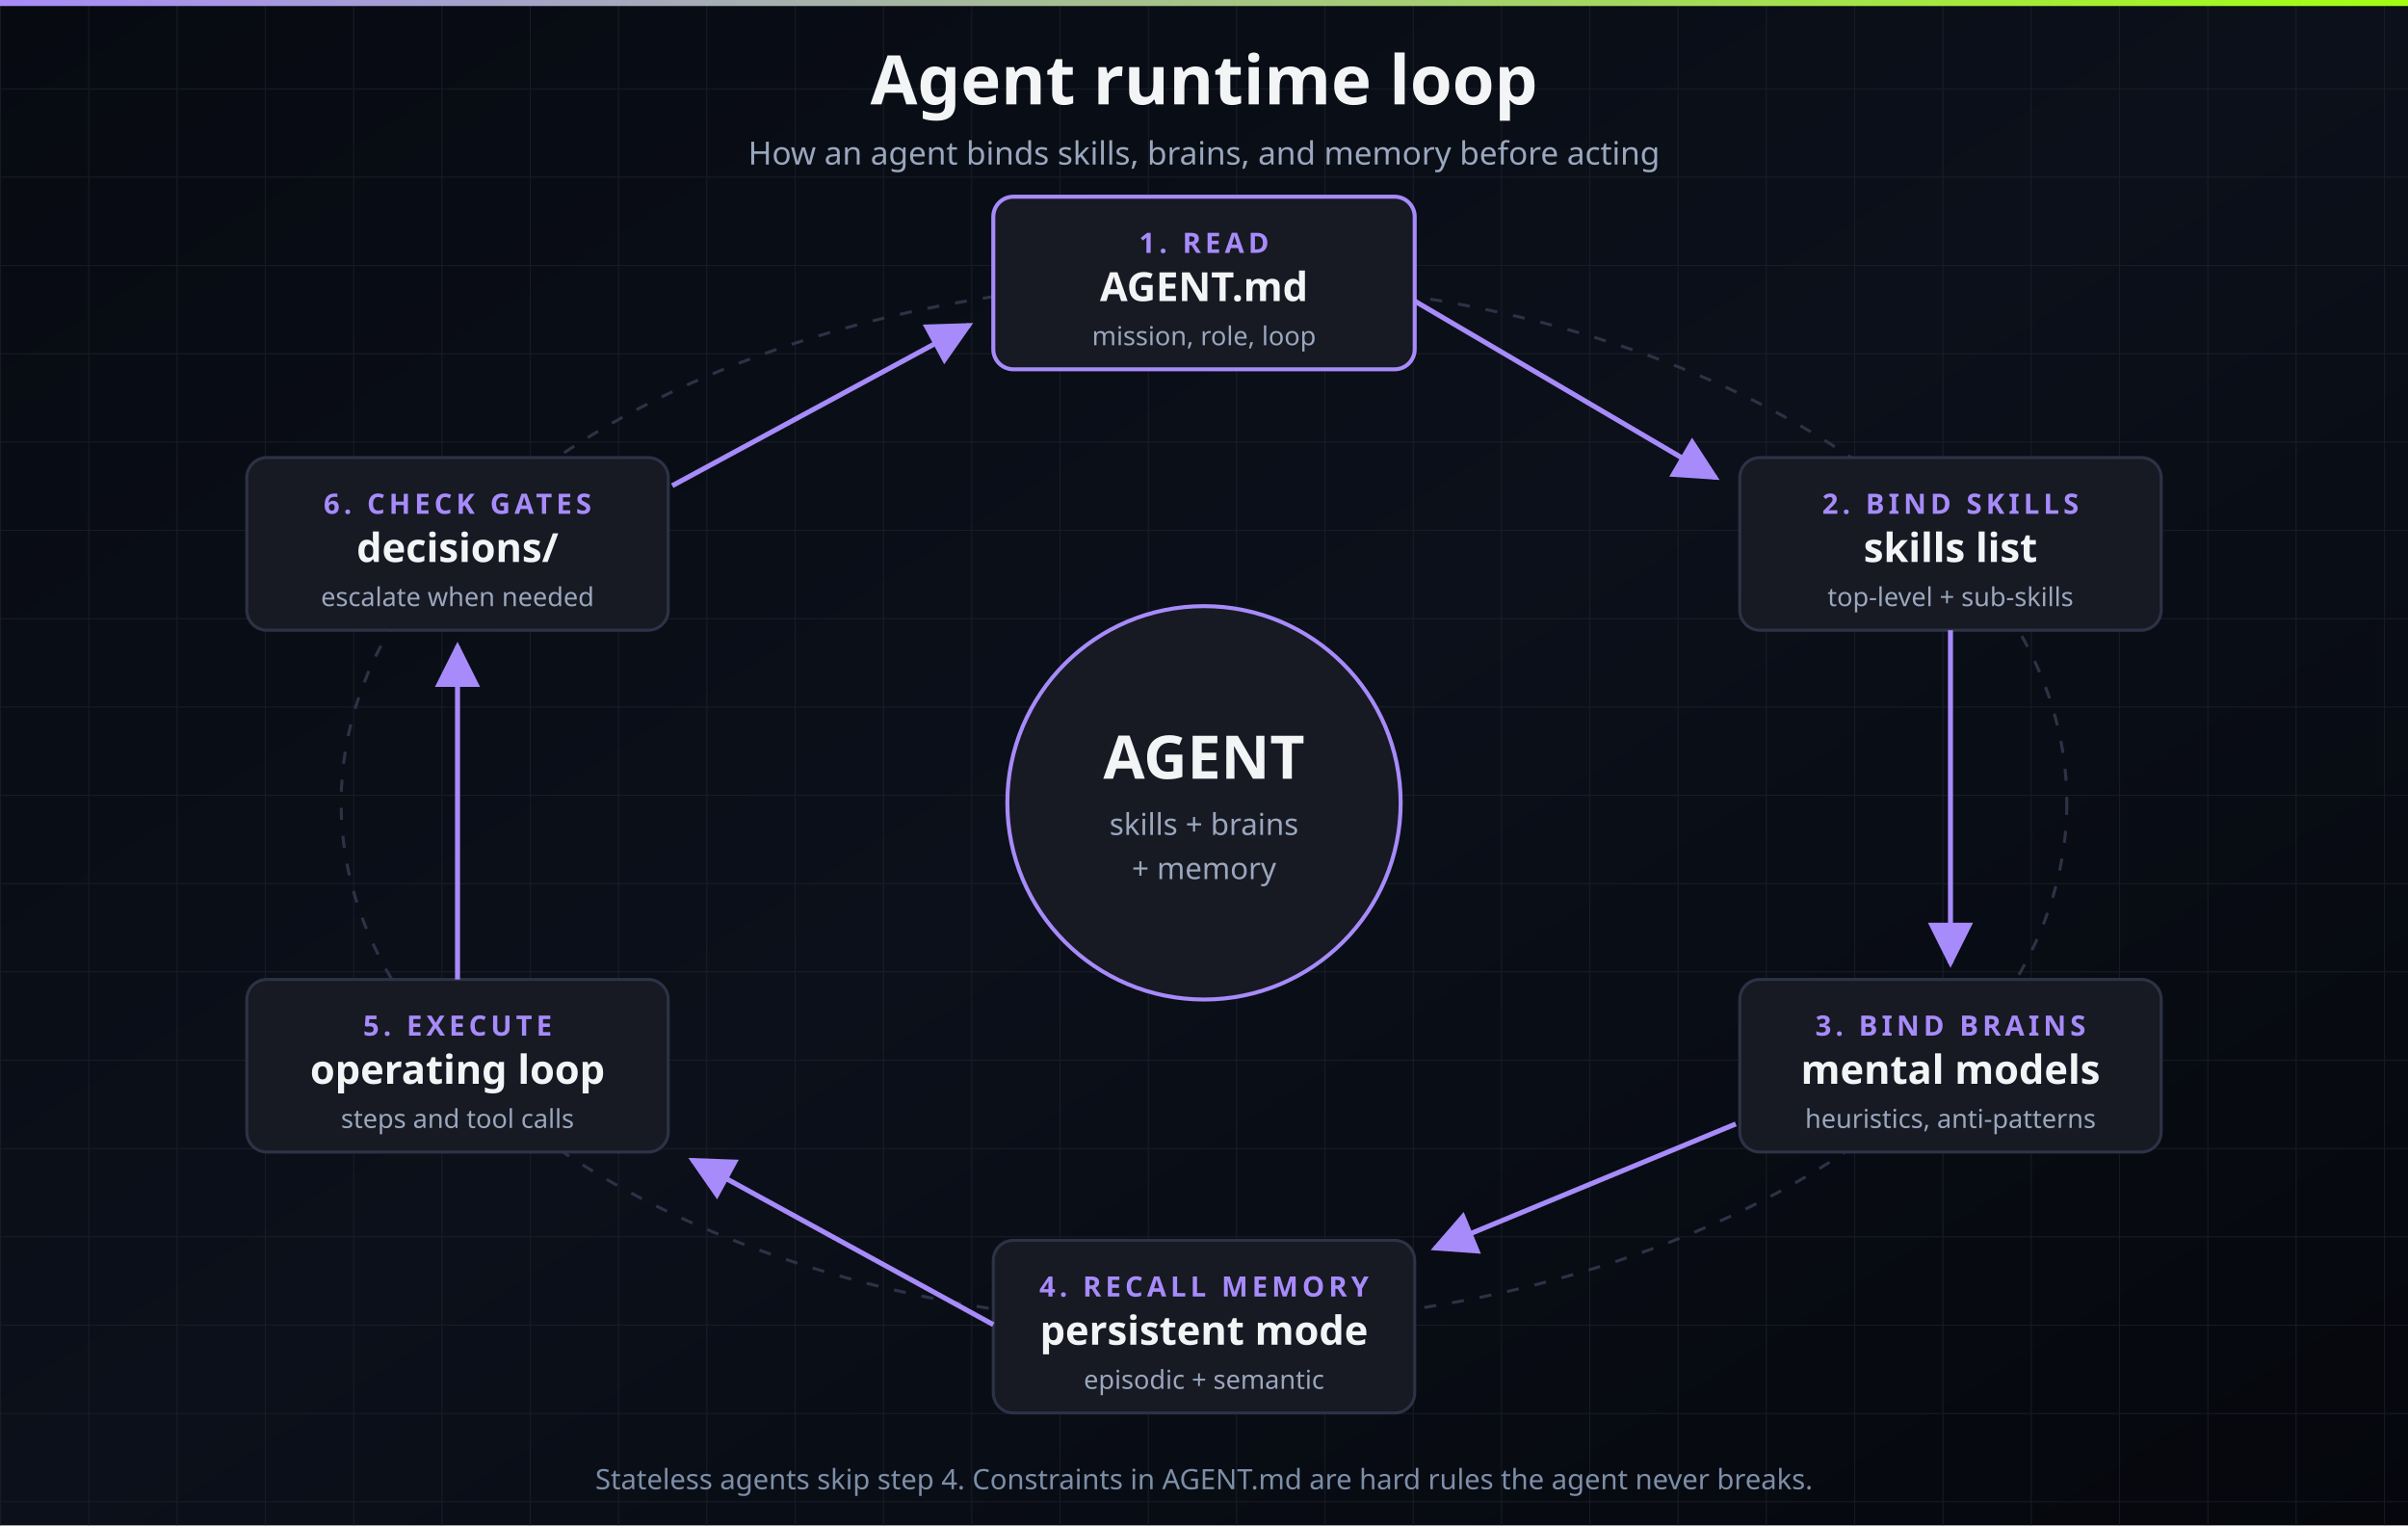
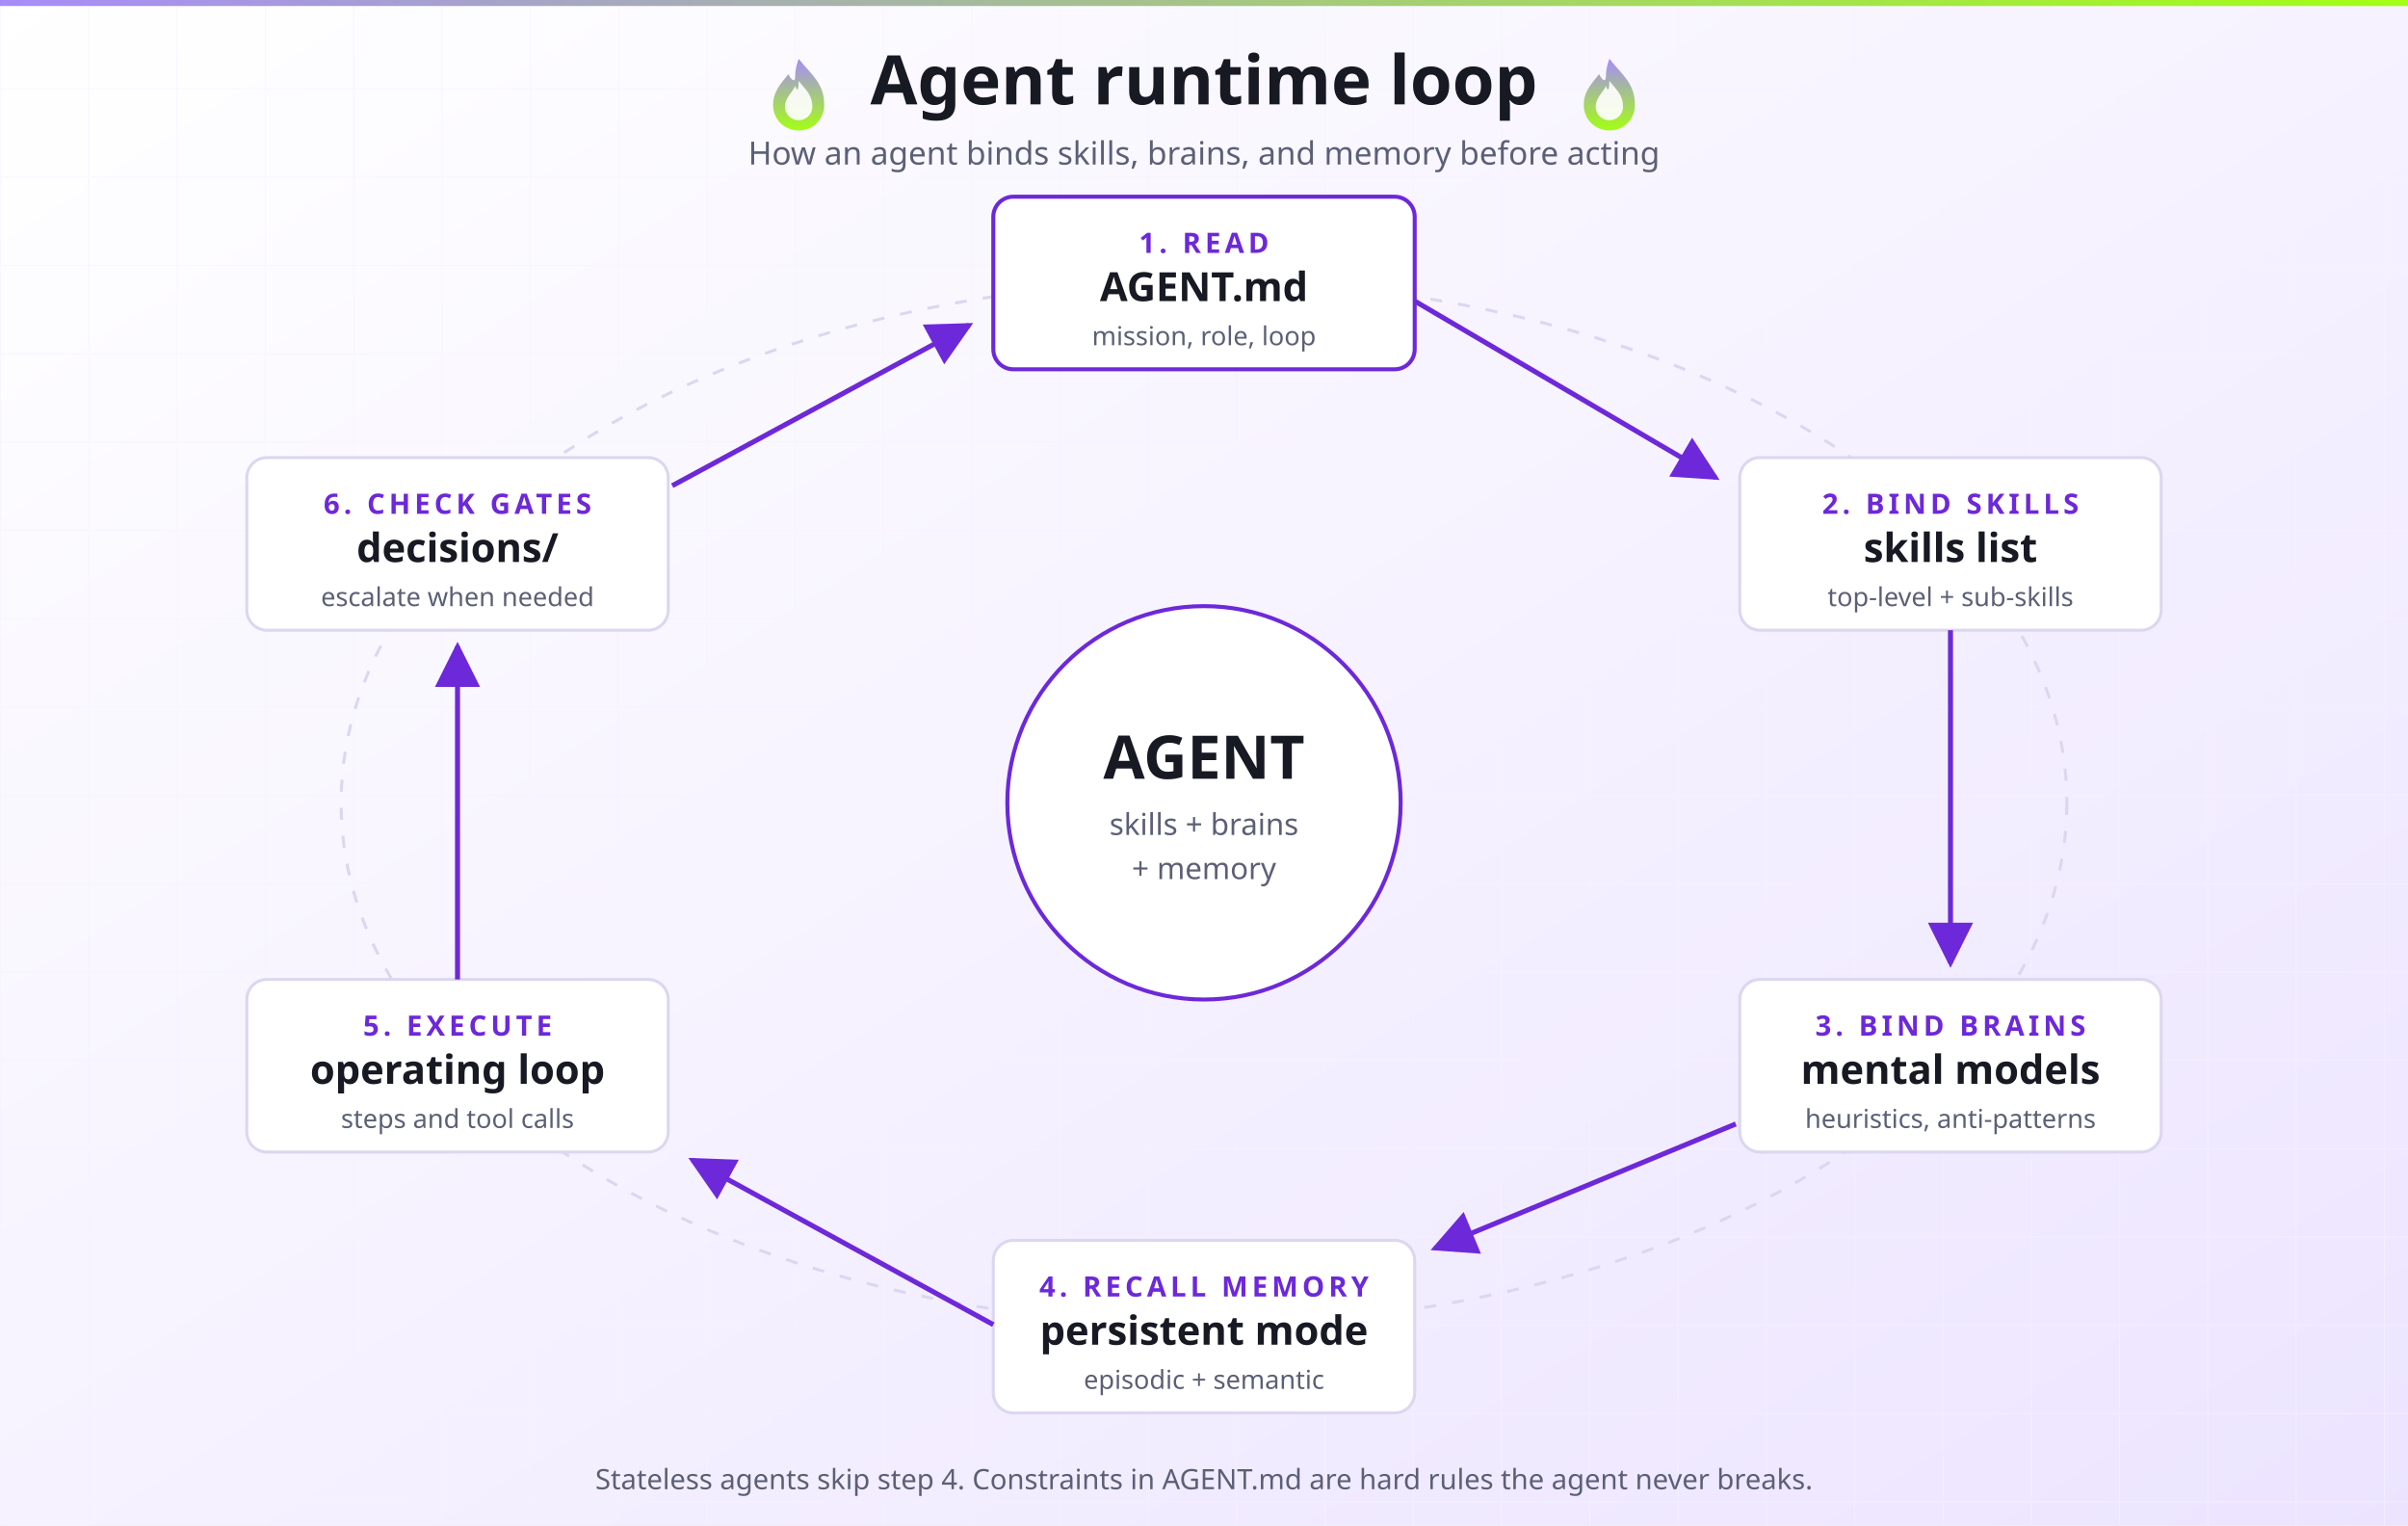
<svg xmlns="http://www.w3.org/2000/svg" viewBox="0 0 1200 760" font-family="sans-serif" role="img" aria-label="Agent runtime loop: read agent file, bind skills, bind brains, recall memory, execute, check gates">
  <defs>
+     <linearGradient id="flameg" x1="0" y1="0" x2="0" y2="1">
+       <stop offset="0" stop-color="#A78BFA" />
+       <stop offset="1" stop-color="#A3FF12" />
+     </linearGradient>
+     <g id="flame">
+       <path d="M0,-22 C7,-13 15,-8 15,5 C15,14 8,20 0,20 C-8,20 -15,14 -15,5 C-15,-3 -10,-8 -6,-13 C-4,-9 -2,-8 -2,-12 C-2,-16 -1,-19 0,-22 Z" fill="url(#flameg)" />
+       <path d="M0,-9 C4,-4 8,-1 8,6 C8,11 4,14 0,14 C-4,14 -8,11 -8,6 C-8,1 -4,-2 -2,-6 C-1,-3 0,-3 0,-9 Z" fill="#FFFFFF" opacity="0.9" />
+     </g>
+   </defs>
+   <defs>
    <linearGradient id="bg" x1="0" y1="0" x2="1" y2="1">
-       <stop offset="0" stop-color="#070a11" />
-       <stop offset="0.5" stop-color="#0b101a" />
-       <stop offset="1" stop-color="#05070c" />
+       <stop offset="0" stop-color="#FFFFFF" />
+       <stop offset="0.5" stop-color="#F6F2FF" />
+       <stop offset="1" stop-color="#ECE4FF" />
    </linearGradient>
    <linearGradient id="accent" x1="0" y1="0" x2="1" y2="0">
      <stop offset="0" stop-color="#A78BFA" />
      <stop offset="1" stop-color="#A3FF12" />
    </linearGradient>
    <pattern id="grid" width="44" height="44" patternUnits="userSpaceOnUse">
-       <path d="M 44 0 L 0 0 0 44" fill="none" stroke="#222431" stroke-width="1" opacity="0.6" />
+       <path d="M 44 0 L 0 0 0 44" fill="none" stroke="#F5F2FF" stroke-width="1" opacity="0.6" />
    </pattern>
    <marker id="arrow" viewBox="0 0 10 10" refX="9" refY="5" markerWidth="9" markerHeight="9" orient="auto-start-reverse">
-       <path d="M 0 0 L 10 5 L 0 10 z" fill="#A78BFA" />
+       <path d="M 0 0 L 10 5 L 0 10 z" fill="#6D28D9" />
    </marker>
  </defs>
  <rect width="1200" height="760" fill="url(#bg)" />
  <rect width="1200" height="760" fill="url(#grid)" />
  <rect width="1200" height="3" fill="url(#accent)" />
-   <text x="600" y="52" fill="#f3f4f6" font-size="34" font-weight="800" text-anchor="middle">Agent runtime loop</text>
-   <text x="600" y="82" fill="#9aa7bd" font-size="16" text-anchor="middle">How an agent binds skills, brains, and memory before acting</text>
-   <ellipse cx="600" cy="400" rx="430" ry="260" fill="none" stroke="#2E3247" stroke-width="1.5" stroke-dasharray="6 8" />
-   <circle cx="600" cy="400" r="98" fill="#171923" stroke="#A78BFA" stroke-width="2" />
-   <text x="600" y="388" fill="#f3f4f6" font-size="30" font-weight="800" text-anchor="middle">AGENT</text>
-   <text x="600" y="416" fill="#9aa7bd" font-size="15" text-anchor="middle">skills + brains</text>
-   <text x="600" y="438" fill="#9aa7bd" font-size="15" text-anchor="middle">+ memory</text>
+   <text x="600" y="52" fill="#171923" font-size="34" font-weight="800" text-anchor="middle">Agent runtime loop</text>
+   <use href="#flame" transform="translate(398,48) scale(0.85)" />
+   <use href="#flame" transform="translate(802,48) scale(0.85)" />
+   <text x="600" y="82" fill="#5B6076" font-size="16" text-anchor="middle">How an agent binds skills, brains, and memory before acting</text>
+   <ellipse cx="600" cy="400" rx="430" ry="260" fill="none" stroke="#DCD7F0" stroke-width="1.5" stroke-dasharray="6 8" />
+   <circle cx="600" cy="400" r="98" fill="#FFFFFF" stroke="#6D28D9" stroke-width="2" />
+   <text x="600" y="388" fill="#171923" font-size="30" font-weight="800" text-anchor="middle">AGENT</text>
+   <text x="600" y="416" fill="#5B6076" font-size="15" text-anchor="middle">skills + brains</text>
+   <text x="600" y="438" fill="#5B6076" font-size="15" text-anchor="middle">+ memory</text>
  <g>
-     <rect x="495" y="98" width="210" height="86" rx="10" fill="#171923" stroke="#A78BFA" stroke-width="2" />
-     <text x="600" y="126" fill="#A78BFA" font-size="14" font-weight="700" letter-spacing="2" text-anchor="middle">1. READ</text>
-     <text x="600" y="150" fill="#f3f4f6" font-size="20" font-weight="700" text-anchor="middle">AGENT.md</text>
-     <text x="600" y="172" fill="#9aa7bd" font-size="13" text-anchor="middle">mission, role, loop</text>
+     <rect x="495" y="98" width="210" height="86" rx="10" fill="#FFFFFF" stroke="#6D28D9" stroke-width="2" />
+     <text x="600" y="126" fill="#6D28D9" font-size="14" font-weight="700" letter-spacing="2" text-anchor="middle">1. READ</text>
+     <text x="600" y="150" fill="#171923" font-size="20" font-weight="700" text-anchor="middle">AGENT.md</text>
+     <text x="600" y="172" fill="#5B6076" font-size="13" text-anchor="middle">mission, role, loop</text>
  </g>
  <g>
-     <rect x="867" y="228" width="210" height="86" rx="10" fill="#171923" stroke="#2E3247" stroke-width="1.5" />
-     <text x="972" y="256" fill="#A78BFA" font-size="14" font-weight="700" letter-spacing="2" text-anchor="middle">2. BIND SKILLS</text>
-     <text x="972" y="280" fill="#f3f4f6" font-size="20" font-weight="700" text-anchor="middle">skills list</text>
-     <text x="972" y="302" fill="#9aa7bd" font-size="13" text-anchor="middle">top-level + sub-skills</text>
+     <rect x="867" y="228" width="210" height="86" rx="10" fill="#FFFFFF" stroke="#DCD7F0" stroke-width="1.5" />
+     <text x="972" y="256" fill="#6D28D9" font-size="14" font-weight="700" letter-spacing="2" text-anchor="middle">2. BIND SKILLS</text>
+     <text x="972" y="280" fill="#171923" font-size="20" font-weight="700" text-anchor="middle">skills list</text>
+     <text x="972" y="302" fill="#5B6076" font-size="13" text-anchor="middle">top-level + sub-skills</text>
  </g>
  <g>
-     <rect x="867" y="488" width="210" height="86" rx="10" fill="#171923" stroke="#2E3247" stroke-width="1.5" />
-     <text x="972" y="516" fill="#A78BFA" font-size="14" font-weight="700" letter-spacing="2" text-anchor="middle">3. BIND BRAINS</text>
-     <text x="972" y="540" fill="#f3f4f6" font-size="20" font-weight="700" text-anchor="middle">mental models</text>
-     <text x="972" y="562" fill="#9aa7bd" font-size="13" text-anchor="middle">heuristics, anti-patterns</text>
+     <rect x="867" y="488" width="210" height="86" rx="10" fill="#FFFFFF" stroke="#DCD7F0" stroke-width="1.5" />
+     <text x="972" y="516" fill="#6D28D9" font-size="14" font-weight="700" letter-spacing="2" text-anchor="middle">3. BIND BRAINS</text>
+     <text x="972" y="540" fill="#171923" font-size="20" font-weight="700" text-anchor="middle">mental models</text>
+     <text x="972" y="562" fill="#5B6076" font-size="13" text-anchor="middle">heuristics, anti-patterns</text>
  </g>
  <g>
-     <rect x="495" y="618" width="210" height="86" rx="10" fill="#171923" stroke="#2E3247" stroke-width="1.5" />
-     <text x="600" y="646" fill="#A78BFA" font-size="14" font-weight="700" letter-spacing="2" text-anchor="middle">4. RECALL MEMORY</text>
-     <text x="600" y="670" fill="#f3f4f6" font-size="20" font-weight="700" text-anchor="middle">persistent mode</text>
-     <text x="600" y="692" fill="#9aa7bd" font-size="13" text-anchor="middle">episodic + semantic</text>
+     <rect x="495" y="618" width="210" height="86" rx="10" fill="#FFFFFF" stroke="#DCD7F0" stroke-width="1.5" />
+     <text x="600" y="646" fill="#6D28D9" font-size="14" font-weight="700" letter-spacing="2" text-anchor="middle">4. RECALL MEMORY</text>
+     <text x="600" y="670" fill="#171923" font-size="20" font-weight="700" text-anchor="middle">persistent mode</text>
+     <text x="600" y="692" fill="#5B6076" font-size="13" text-anchor="middle">episodic + semantic</text>
  </g>
  <g>
-     <rect x="123" y="488" width="210" height="86" rx="10" fill="#171923" stroke="#2E3247" stroke-width="1.5" />
-     <text x="228" y="516" fill="#A78BFA" font-size="14" font-weight="700" letter-spacing="2" text-anchor="middle">5. EXECUTE</text>
-     <text x="228" y="540" fill="#f3f4f6" font-size="20" font-weight="700" text-anchor="middle">operating loop</text>
-     <text x="228" y="562" fill="#9aa7bd" font-size="13" text-anchor="middle">steps and tool calls</text>
+     <rect x="123" y="488" width="210" height="86" rx="10" fill="#FFFFFF" stroke="#DCD7F0" stroke-width="1.5" />
+     <text x="228" y="516" fill="#6D28D9" font-size="14" font-weight="700" letter-spacing="2" text-anchor="middle">5. EXECUTE</text>
+     <text x="228" y="540" fill="#171923" font-size="20" font-weight="700" text-anchor="middle">operating loop</text>
+     <text x="228" y="562" fill="#5B6076" font-size="13" text-anchor="middle">steps and tool calls</text>
  </g>
  <g>
-     <rect x="123" y="228" width="210" height="86" rx="10" fill="#171923" stroke="#2E3247" stroke-width="1.5" />
-     <text x="228" y="256" fill="#A78BFA" font-size="14" font-weight="700" letter-spacing="2" text-anchor="middle">6. CHECK GATES</text>
-     <text x="228" y="280" fill="#f3f4f6" font-size="20" font-weight="700" text-anchor="middle">decisions/</text>
-     <text x="228" y="302" fill="#9aa7bd" font-size="13" text-anchor="middle">escalate when needed</text>
+     <rect x="123" y="228" width="210" height="86" rx="10" fill="#FFFFFF" stroke="#DCD7F0" stroke-width="1.5" />
+     <text x="228" y="256" fill="#6D28D9" font-size="14" font-weight="700" letter-spacing="2" text-anchor="middle">6. CHECK GATES</text>
+     <text x="228" y="280" fill="#171923" font-size="20" font-weight="700" text-anchor="middle">decisions/</text>
+     <text x="228" y="302" fill="#5B6076" font-size="13" text-anchor="middle">escalate when needed</text>
  </g>
-   <line x1="705" y1="150" x2="855" y2="238" stroke="#A78BFA" stroke-width="2.5" marker-end="url(#arrow)" />
-   <line x1="972" y1="314" x2="972" y2="480" stroke="#A78BFA" stroke-width="2.5" marker-end="url(#arrow)" />
-   <line x1="865" y1="560" x2="715" y2="622" stroke="#A78BFA" stroke-width="2.5" marker-end="url(#arrow)" />
-   <line x1="495" y1="660" x2="345" y2="578" stroke="#A78BFA" stroke-width="2.5" marker-end="url(#arrow)" />
-   <line x1="228" y1="488" x2="228" y2="322" stroke="#A78BFA" stroke-width="2.5" marker-end="url(#arrow)" />
-   <line x1="335" y1="242" x2="483" y2="162" stroke="#A78BFA" stroke-width="2.5" marker-end="url(#arrow)" />
-   <text x="600" y="742" fill="#7d8ea8" font-size="14" text-anchor="middle">Stateless agents skip step 4. Constraints in AGENT.md are hard rules the agent never breaks.</text>
+   <line x1="705" y1="150" x2="855" y2="238" stroke="#6D28D9" stroke-width="2.5" marker-end="url(#arrow)" />
+   <line x1="972" y1="314" x2="972" y2="480" stroke="#6D28D9" stroke-width="2.5" marker-end="url(#arrow)" />
+   <line x1="865" y1="560" x2="715" y2="622" stroke="#6D28D9" stroke-width="2.5" marker-end="url(#arrow)" />
+   <line x1="495" y1="660" x2="345" y2="578" stroke="#6D28D9" stroke-width="2.5" marker-end="url(#arrow)" />
+   <line x1="228" y1="488" x2="228" y2="322" stroke="#6D28D9" stroke-width="2.5" marker-end="url(#arrow)" />
+   <line x1="335" y1="242" x2="483" y2="162" stroke="#6D28D9" stroke-width="2.5" marker-end="url(#arrow)" />
+   <text x="600" y="742" fill="#5B6076" font-size="14" text-anchor="middle">Stateless agents skip step 4. Constraints in AGENT.md are hard rules the agent never breaks.</text>
</svg>
